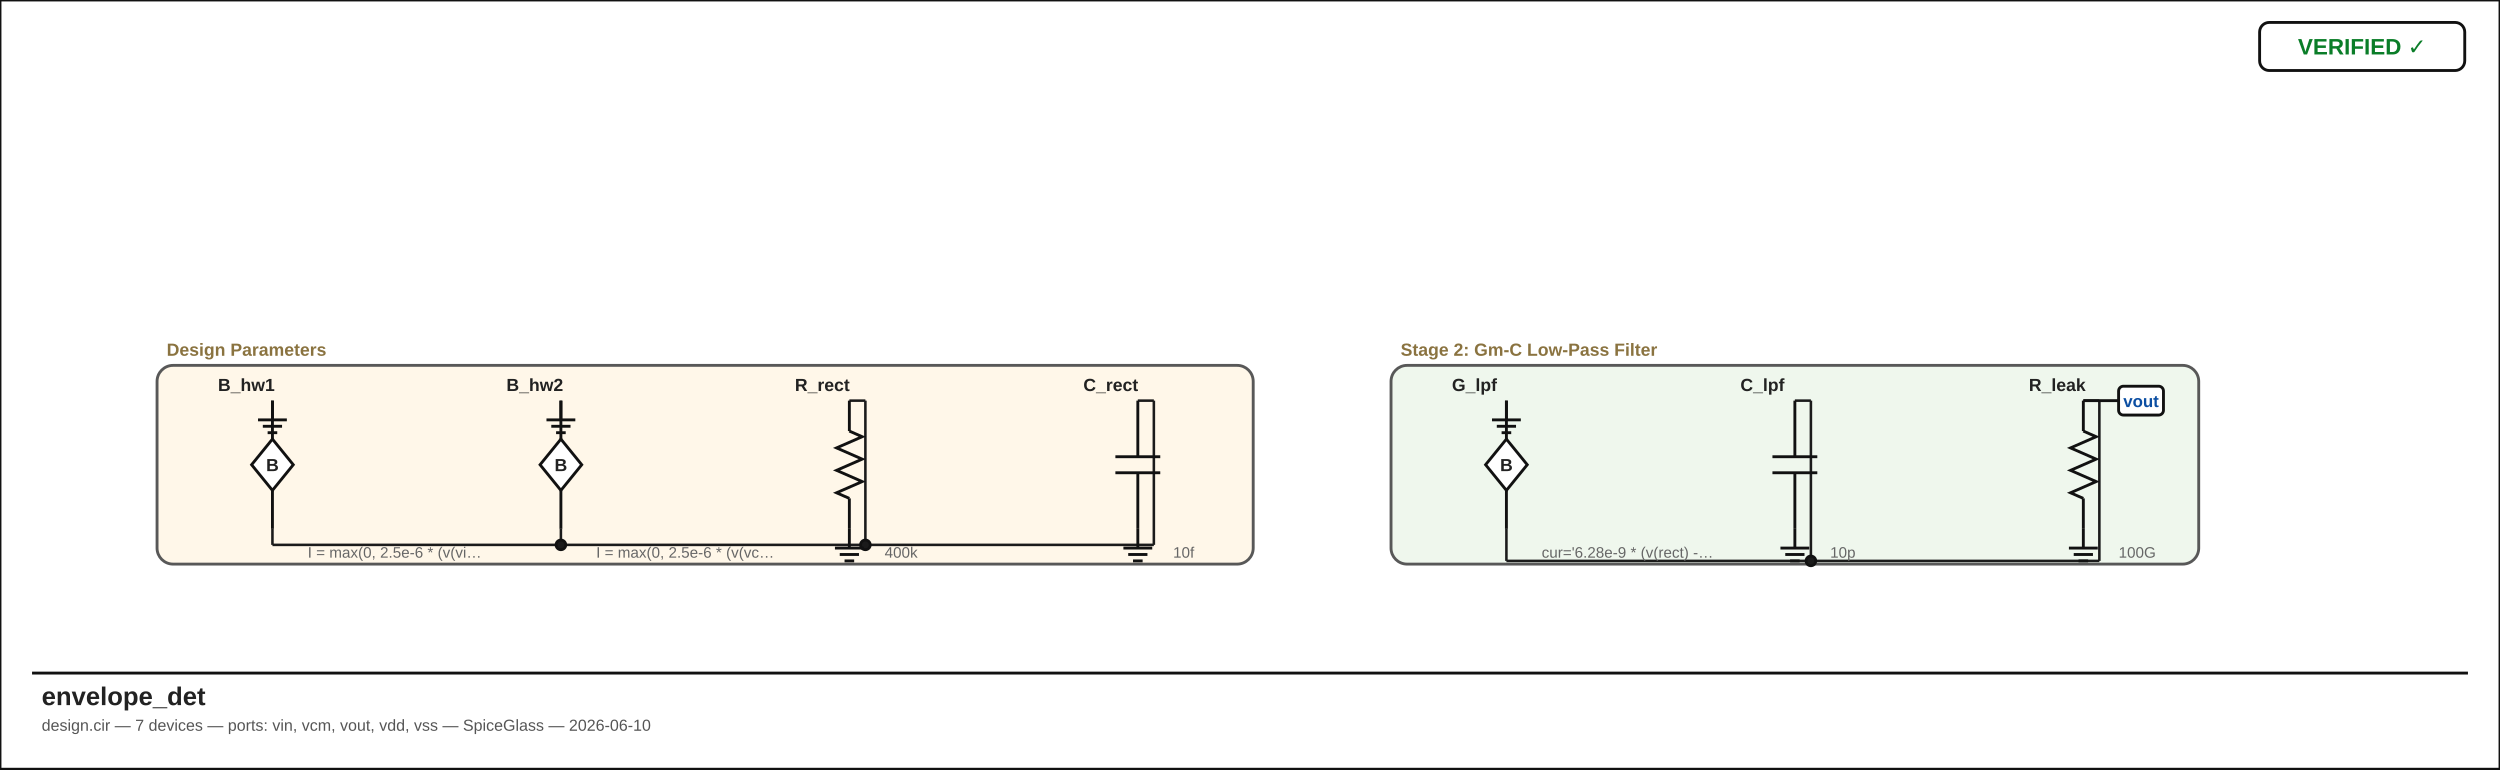
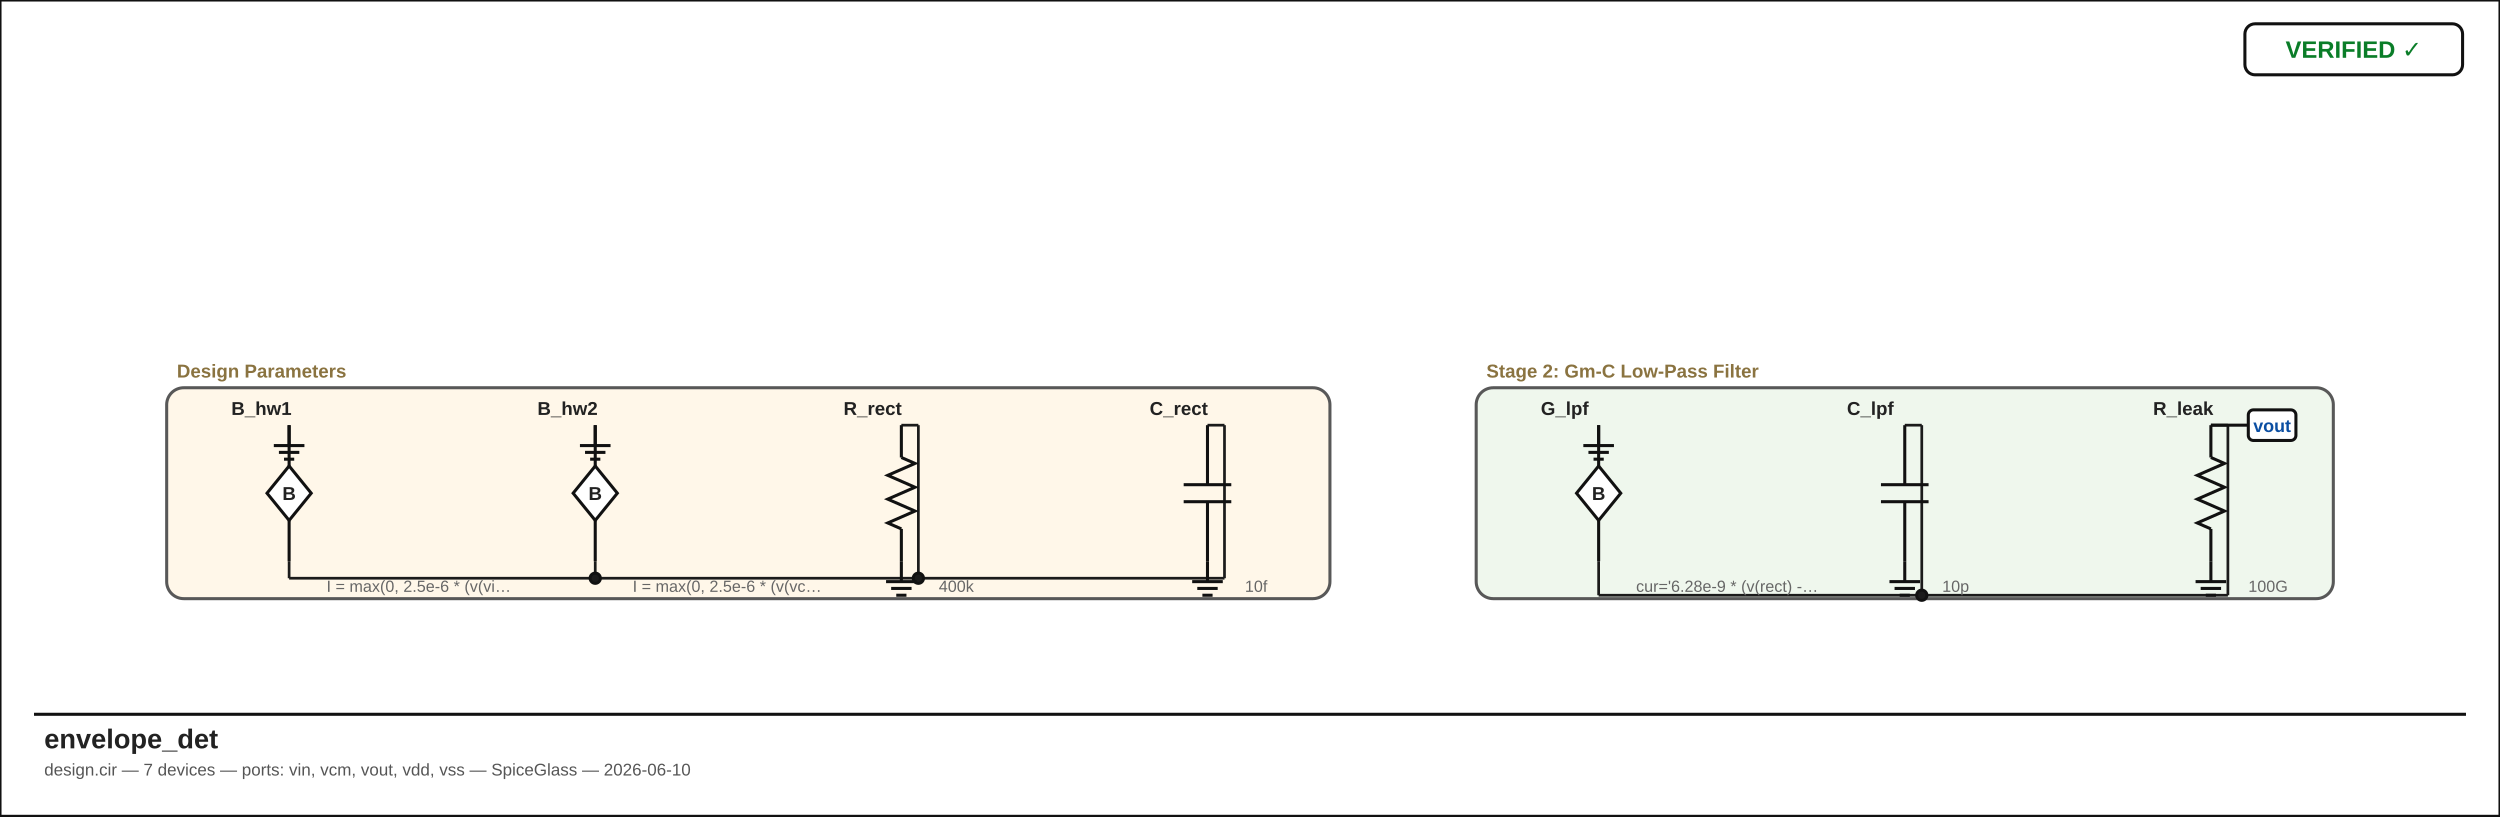
- <svg xmlns="http://www.w3.org/2000/svg" width="1560" height="480" viewBox="0 0 1560 480" font-family="Segoe UI, Arial, sans-serif">
+ <svg xmlns="http://www.w3.org/2000/svg" width="1470" height="480" viewBox="0 0 1470 480" font-family="Segoe UI, Arial, sans-serif">
  <style>
 line, polyline, path, rect, circle { stroke: #111111; stroke-width: 1.8; }
 .wire { stroke: #1b1b1b; stroke-width: 1.6; }
 text { stroke: none; fill: #222; font-size: 11px; }
 .name { font-weight: 600; font-size: 11px; }
 .param { fill: #666; font-size: 9.5px; }
 .pin { font-size: 9px; fill: #333; }
 .sym { font-size: 11px; font-weight: 700; }
 .boxmodel { font-size: 9.5px; fill: #555; font-style: italic; }
 .rail { font-size: 9px; fill: #444444; font-weight: 600; }
 .netlabel { font-size: 10.5px; fill: #a14d00; font-style: italic; }
 .port { font-size: 10.5px; fill: #0b4ea2; font-weight: 700; }
 .sectitle { font-size: 11px; fill: #8a7340; font-weight: 600; }
 .title { font-size: 16px; font-weight: 700; }
 .meta { font-size: 10px; fill: #555; }
</style>
-   <rect x="0" y="0" width="1560" height="480" fill="white" stroke="none" />
+   <rect x="0" y="0" width="1470" height="480" fill="white" stroke="none" />
  <rect x="98" y="228" width="684" height="124" rx="10" fill="#fff3df" stroke="none" opacity="0.7" />
  <text x="104" y="222" class="sectitle">Design Parameters</text>
  <rect x="868" y="228" width="504" height="124" rx="10" fill="#e8f3e6" stroke="none" opacity="0.7" />
  <text x="874" y="222" class="sectitle">Stage 2: Gm-C Low-Pass Filter</text>
  <line class="wire" x1="170" y1="330" x2="170" y2="340" />
  <line class="wire" x1="350" y1="330" x2="350" y2="340" />
  <line class="wire" x1="530" y1="250" x2="540" y2="250" />
  <line class="wire" x1="540" y1="250" x2="540" y2="340" />
  <line class="wire" x1="710" y1="250" x2="720" y2="250" />
  <line class="wire" x1="720" y1="250" x2="720" y2="340" />
  <line class="wire" x1="170" y1="340" x2="720" y2="340" />
  <line class="wire" x1="940" y1="330" x2="940" y2="350" />
  <line class="wire" x1="1120" y1="250" x2="1130" y2="250" />
  <line class="wire" x1="1130" y1="250" x2="1130" y2="350" />
  <line class="wire" x1="1300" y1="250" x2="1310" y2="250" />
  <line class="wire" x1="1310" y1="250" x2="1310" y2="350" />
  <line class="wire" x1="940" y1="350" x2="1310" y2="350" />
  <circle cx="350" cy="340" r="3" fill="#1b1b1b" stroke="none" />
  <circle cx="540" cy="340" r="3" fill="#1b1b1b" stroke="none" />
  <circle cx="1130" cy="350" r="3" fill="#1b1b1b" stroke="none" />
  <line x1="170" y1="250" x2="170" y2="262" />
  <line x1="161" y1="262" x2="179" y2="262" stroke-width="2" />
  <line x1="164" y1="266" x2="176" y2="266" stroke-width="2" />
  <line x1="167" y1="270" x2="173" y2="270" stroke-width="2" />
  <line x1="350" y1="250" x2="350" y2="262" />
  <line x1="341" y1="262" x2="359" y2="262" stroke-width="2" />
  <line x1="344" y1="266" x2="356" y2="266" stroke-width="2" />
  <line x1="347" y1="270" x2="353" y2="270" stroke-width="2" />
  <line x1="530" y1="330" x2="530" y2="342" />
  <line x1="521" y1="342" x2="539" y2="342" stroke-width="2" />
  <line x1="524" y1="346" x2="536" y2="346" stroke-width="2" />
  <line x1="527" y1="350" x2="533" y2="350" stroke-width="2" />
  <line x1="710" y1="330" x2="710" y2="342" />
  <line x1="701" y1="342" x2="719" y2="342" stroke-width="2" />
  <line x1="704" y1="346" x2="716" y2="346" stroke-width="2" />
  <line x1="707" y1="350" x2="713" y2="350" stroke-width="2" />
  <line x1="940" y1="250" x2="940" y2="262" />
  <line x1="931" y1="262" x2="949" y2="262" stroke-width="2" />
  <line x1="934" y1="266" x2="946" y2="266" stroke-width="2" />
  <line x1="937" y1="270" x2="943" y2="270" stroke-width="2" />
  <line x1="1120" y1="330" x2="1120" y2="342" />
  <line x1="1111" y1="342" x2="1129" y2="342" stroke-width="2" />
  <line x1="1114" y1="346" x2="1126" y2="346" stroke-width="2" />
  <line x1="1117" y1="350" x2="1123" y2="350" stroke-width="2" />
  <line x1="1300" y1="330" x2="1300" y2="342" />
  <line x1="1291" y1="342" x2="1309" y2="342" stroke-width="2" />
  <line x1="1294" y1="346" x2="1306" y2="346" stroke-width="2" />
  <line x1="1297" y1="350" x2="1303" y2="350" stroke-width="2" />
  <line x1="1300" y1="250" x2="1322" y2="250" />
  <rect x="1322" y="241" width="28" height="18" rx="3" fill="white" stroke="#0b4ea2" stroke-width="1.4" />
  <text x="1336.0" y="254" text-anchor="middle" class="port">vout</text>
-   <g transform="translate(170 290) scale(1 1)" fill="none">
+   <g transform="translate(170 290)" fill="none">
    <line x1="0" y1="-40" x2="0" y2="-16" />
    <line x1="0" y1="16" x2="0" y2="40" />
    <path d="M 0 -16 L 13 0 L 0 16 L -13 0 Z" fill="white" />
    <text x="0" y="4" text-anchor="middle" class="sym">B</text>
  </g>
  <text x="136" y="244" class="name">B_hw1</text>
  <text x="192" y="348" class="param" text-anchor="start">I = max(0, 2.5e-6 * (v(vi…</text>
-   <g transform="translate(350 290) scale(1 1)" fill="none">
+   <g transform="translate(350 290)" fill="none">
    <line x1="0" y1="-40" x2="0" y2="-16" />
    <line x1="0" y1="16" x2="0" y2="40" />
    <path d="M 0 -16 L 13 0 L 0 16 L -13 0 Z" fill="white" />
    <text x="0" y="4" text-anchor="middle" class="sym">B</text>
  </g>
  <text x="316" y="244" class="name">B_hw2</text>
  <text x="372" y="348" class="param" text-anchor="start">I = max(0, 2.5e-6 * (v(vc…</text>
-   <g transform="translate(530 290) scale(1 1)" fill="none">
+   <g transform="translate(530 290)" fill="none">
    <line x1="0" y1="-40" x2="0" y2="-21" />
    <line x1="0" y1="21" x2="0" y2="40" />
    <polyline points="0,-21 8,-17.5 -8,-10.5 8,-3.5 -8,3.5 8,10.5 -8,17.5 0,21" fill="none" stroke-width="2" />
  </g>
  <text x="496" y="244" class="name">R_rect</text>
  <text x="552" y="348" class="param" text-anchor="start">400k</text>
-   <g transform="translate(710 290) scale(1 1)" fill="none">
+   <g transform="translate(710 290)" fill="none">
    <line x1="0" y1="-40" x2="0" y2="-5" />
    <line x1="0" y1="5" x2="0" y2="40" />
    <line x1="-14" y1="-5" x2="14" y2="-5" stroke-width="2.6" />
    <line x1="-14" y1="5" x2="14" y2="5" stroke-width="2.6" />
  </g>
  <text x="676" y="244" class="name">C_rect</text>
  <text x="732" y="348" class="param" text-anchor="start">10f</text>
-   <g transform="translate(940 290) scale(1 1)" fill="none">
+   <g transform="translate(940 290)" fill="none">
    <line x1="0" y1="-40" x2="0" y2="-16" />
    <line x1="0" y1="16" x2="0" y2="40" />
    <path d="M 0 -16 L 13 0 L 0 16 L -13 0 Z" fill="white" />
    <text x="0" y="4" text-anchor="middle" class="sym">B</text>
  </g>
  <text x="906" y="244" class="name">G_lpf</text>
  <text x="962" y="348" class="param" text-anchor="start">cur='6.28e-9 * (v(rect) -…</text>
-   <g transform="translate(1120 290) scale(1 1)" fill="none">
+   <g transform="translate(1120 290)" fill="none">
    <line x1="0" y1="-40" x2="0" y2="-5" />
    <line x1="0" y1="5" x2="0" y2="40" />
    <line x1="-14" y1="-5" x2="14" y2="-5" stroke-width="2.6" />
    <line x1="-14" y1="5" x2="14" y2="5" stroke-width="2.6" />
  </g>
  <text x="1086" y="244" class="name">C_lpf</text>
  <text x="1142" y="348" class="param" text-anchor="start">10p</text>
-   <g transform="translate(1300 290) scale(1 1)" fill="none">
+   <g transform="translate(1300 290)" fill="none">
    <line x1="0" y1="-40" x2="0" y2="-21" />
    <line x1="0" y1="21" x2="0" y2="40" />
    <polyline points="0,-21 8,-17.5 -8,-10.5 8,-3.5 -8,3.5 8,10.5 -8,17.5 0,21" fill="none" stroke-width="2" />
  </g>
  <text x="1266" y="244" class="name">R_leak</text>
  <text x="1322" y="348" class="param" text-anchor="start">100G</text>
-   <line x1="20" y1="420" x2="1540" y2="420" stroke="#999" stroke-width="1" />
+   <line x1="20" y1="420" x2="1450" y2="420" stroke="#999" stroke-width="1" />
  <text x="26" y="440" class="title">envelope_det</text>
  <text x="26" y="456" class="meta">design.cir — 7 devices — ports: vin, vcm, vout, vdd, vss — SpiceGlass — 2026-06-10</text>
-   <rect x="1410" y="14" width="128" height="30" rx="6" fill="none" stroke="#0a7d28" stroke-width="2.4" />
-   <text x="1474" y="34" text-anchor="middle" style="fill:#0a7d28;font-weight:800;font-size:14px">VERIFIED ✓</text>
+   <rect x="1320" y="14" width="128" height="30" rx="6" fill="none" stroke="#0a7d28" stroke-width="2.4" />
+   <text x="1384" y="34" text-anchor="middle" style="fill:#0a7d28;font-weight:800;font-size:14px">VERIFIED ✓</text>
</svg>
